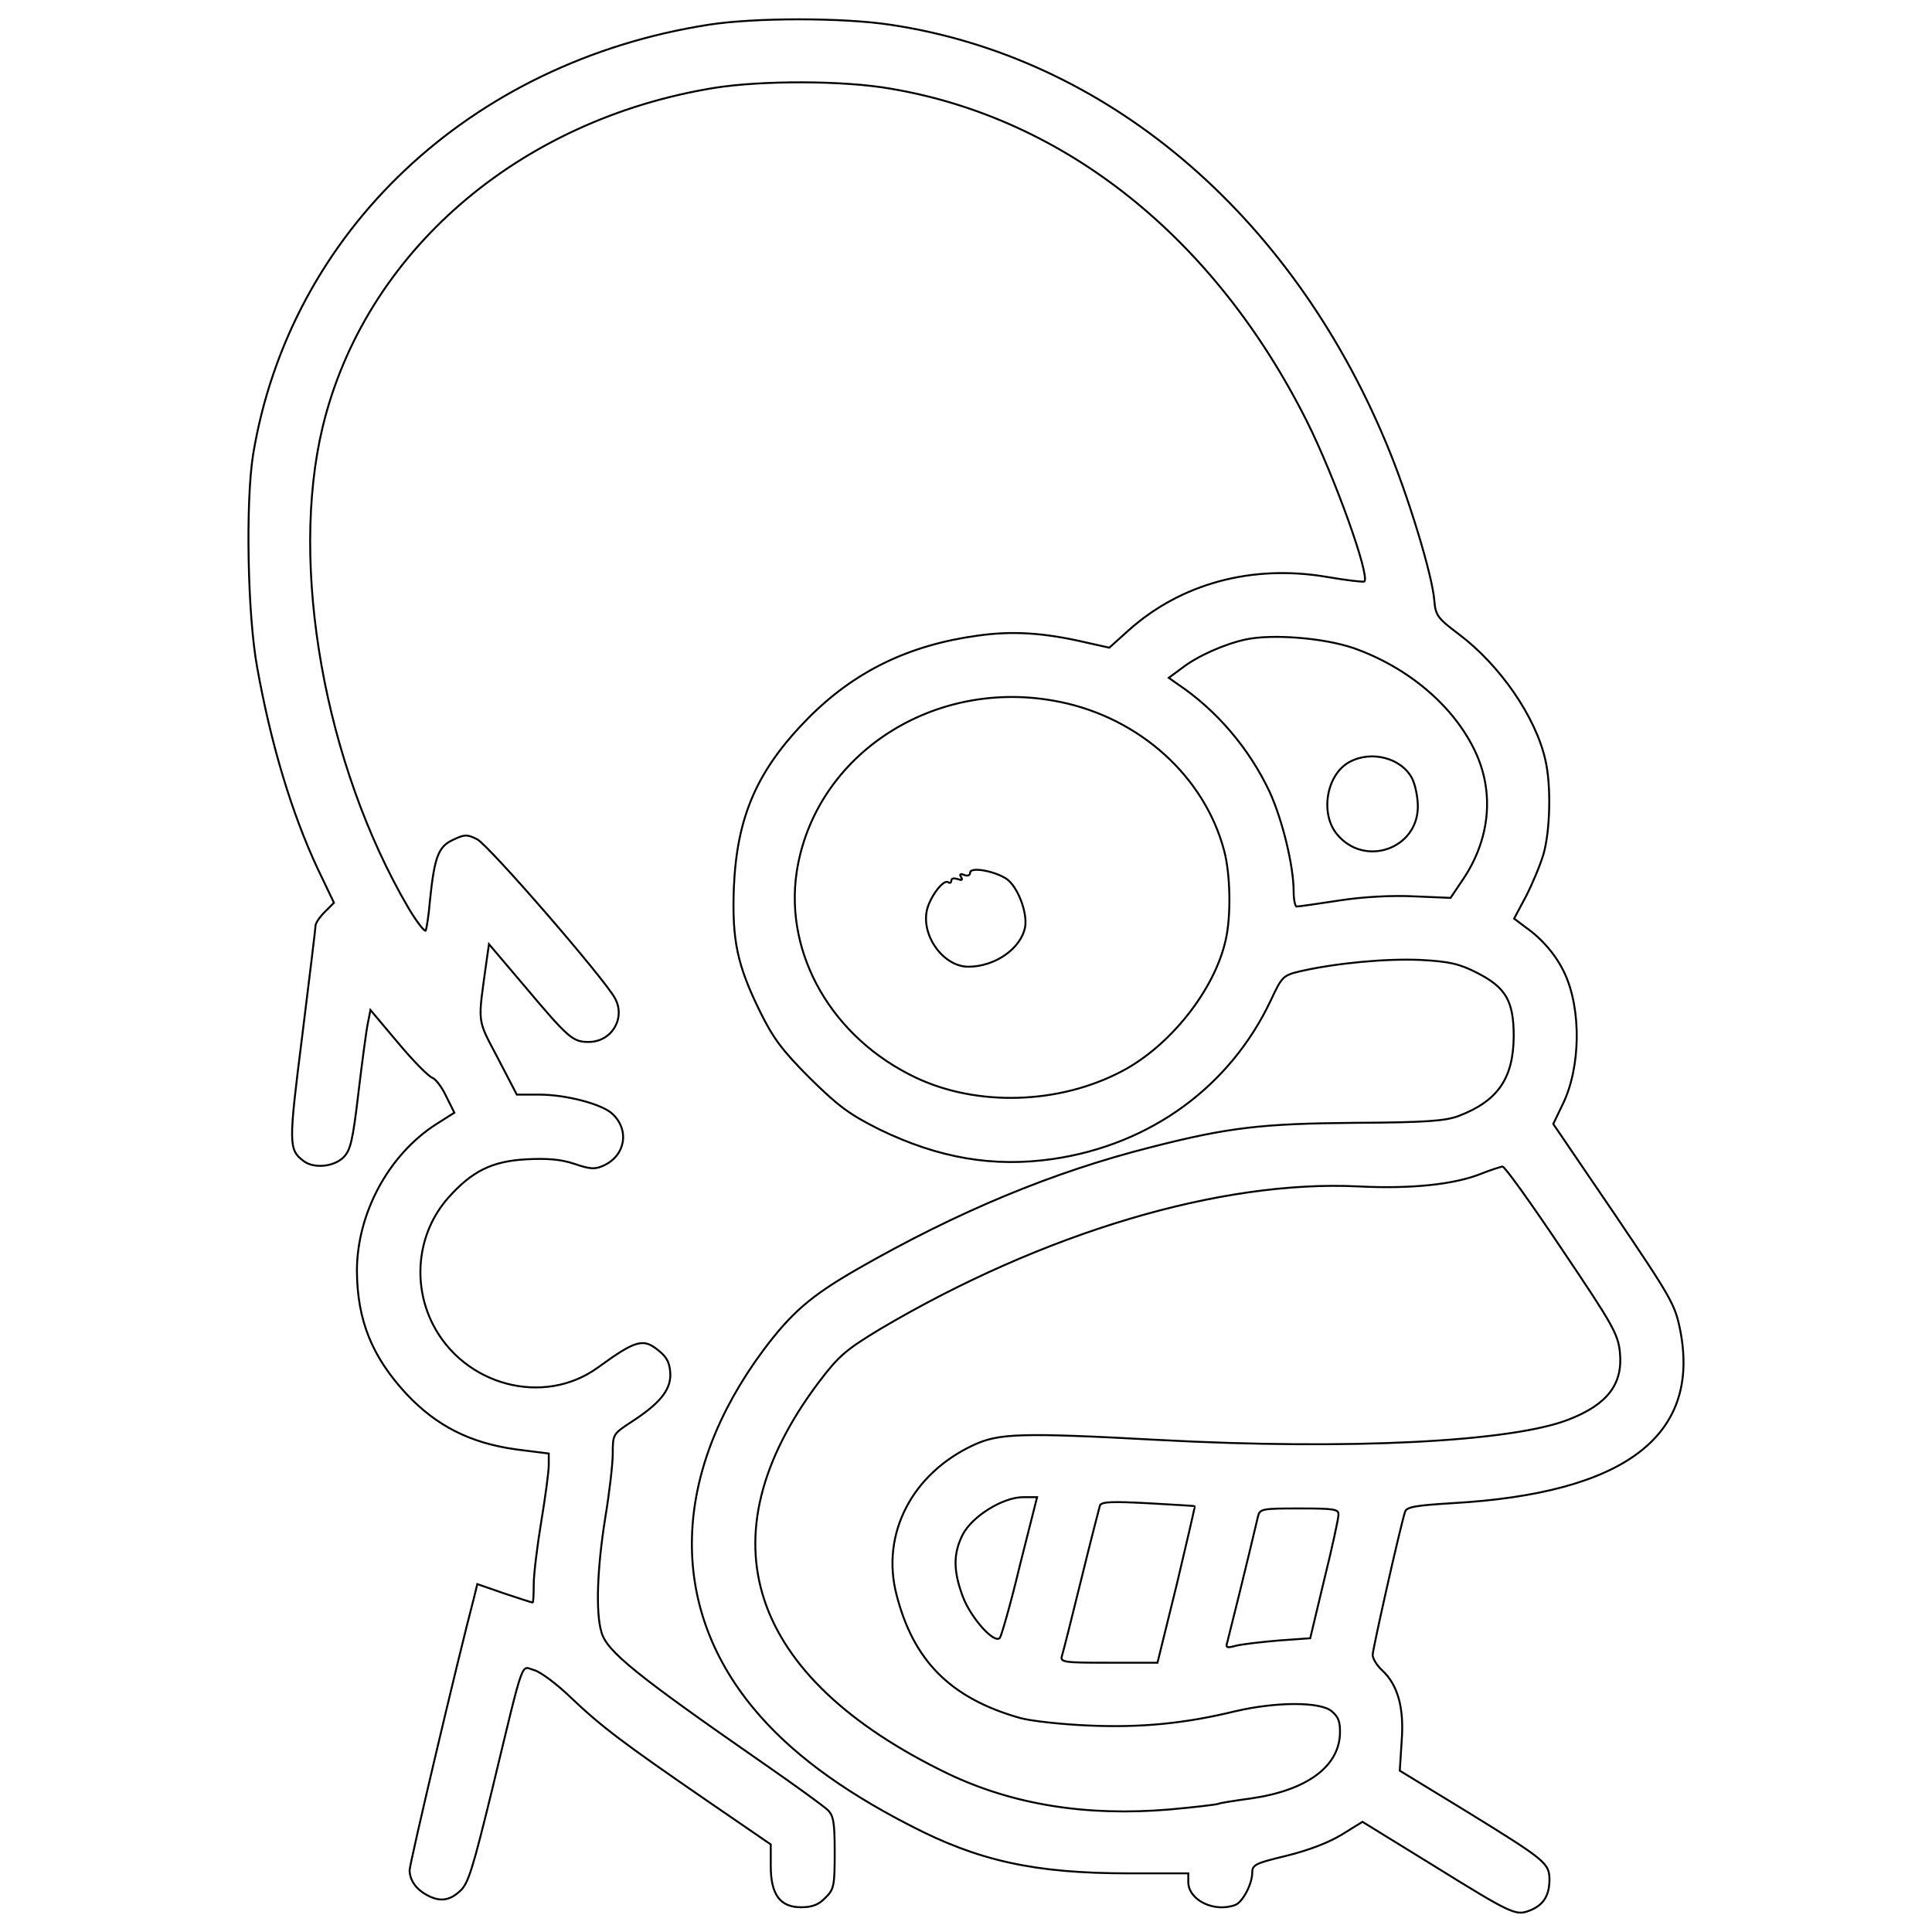
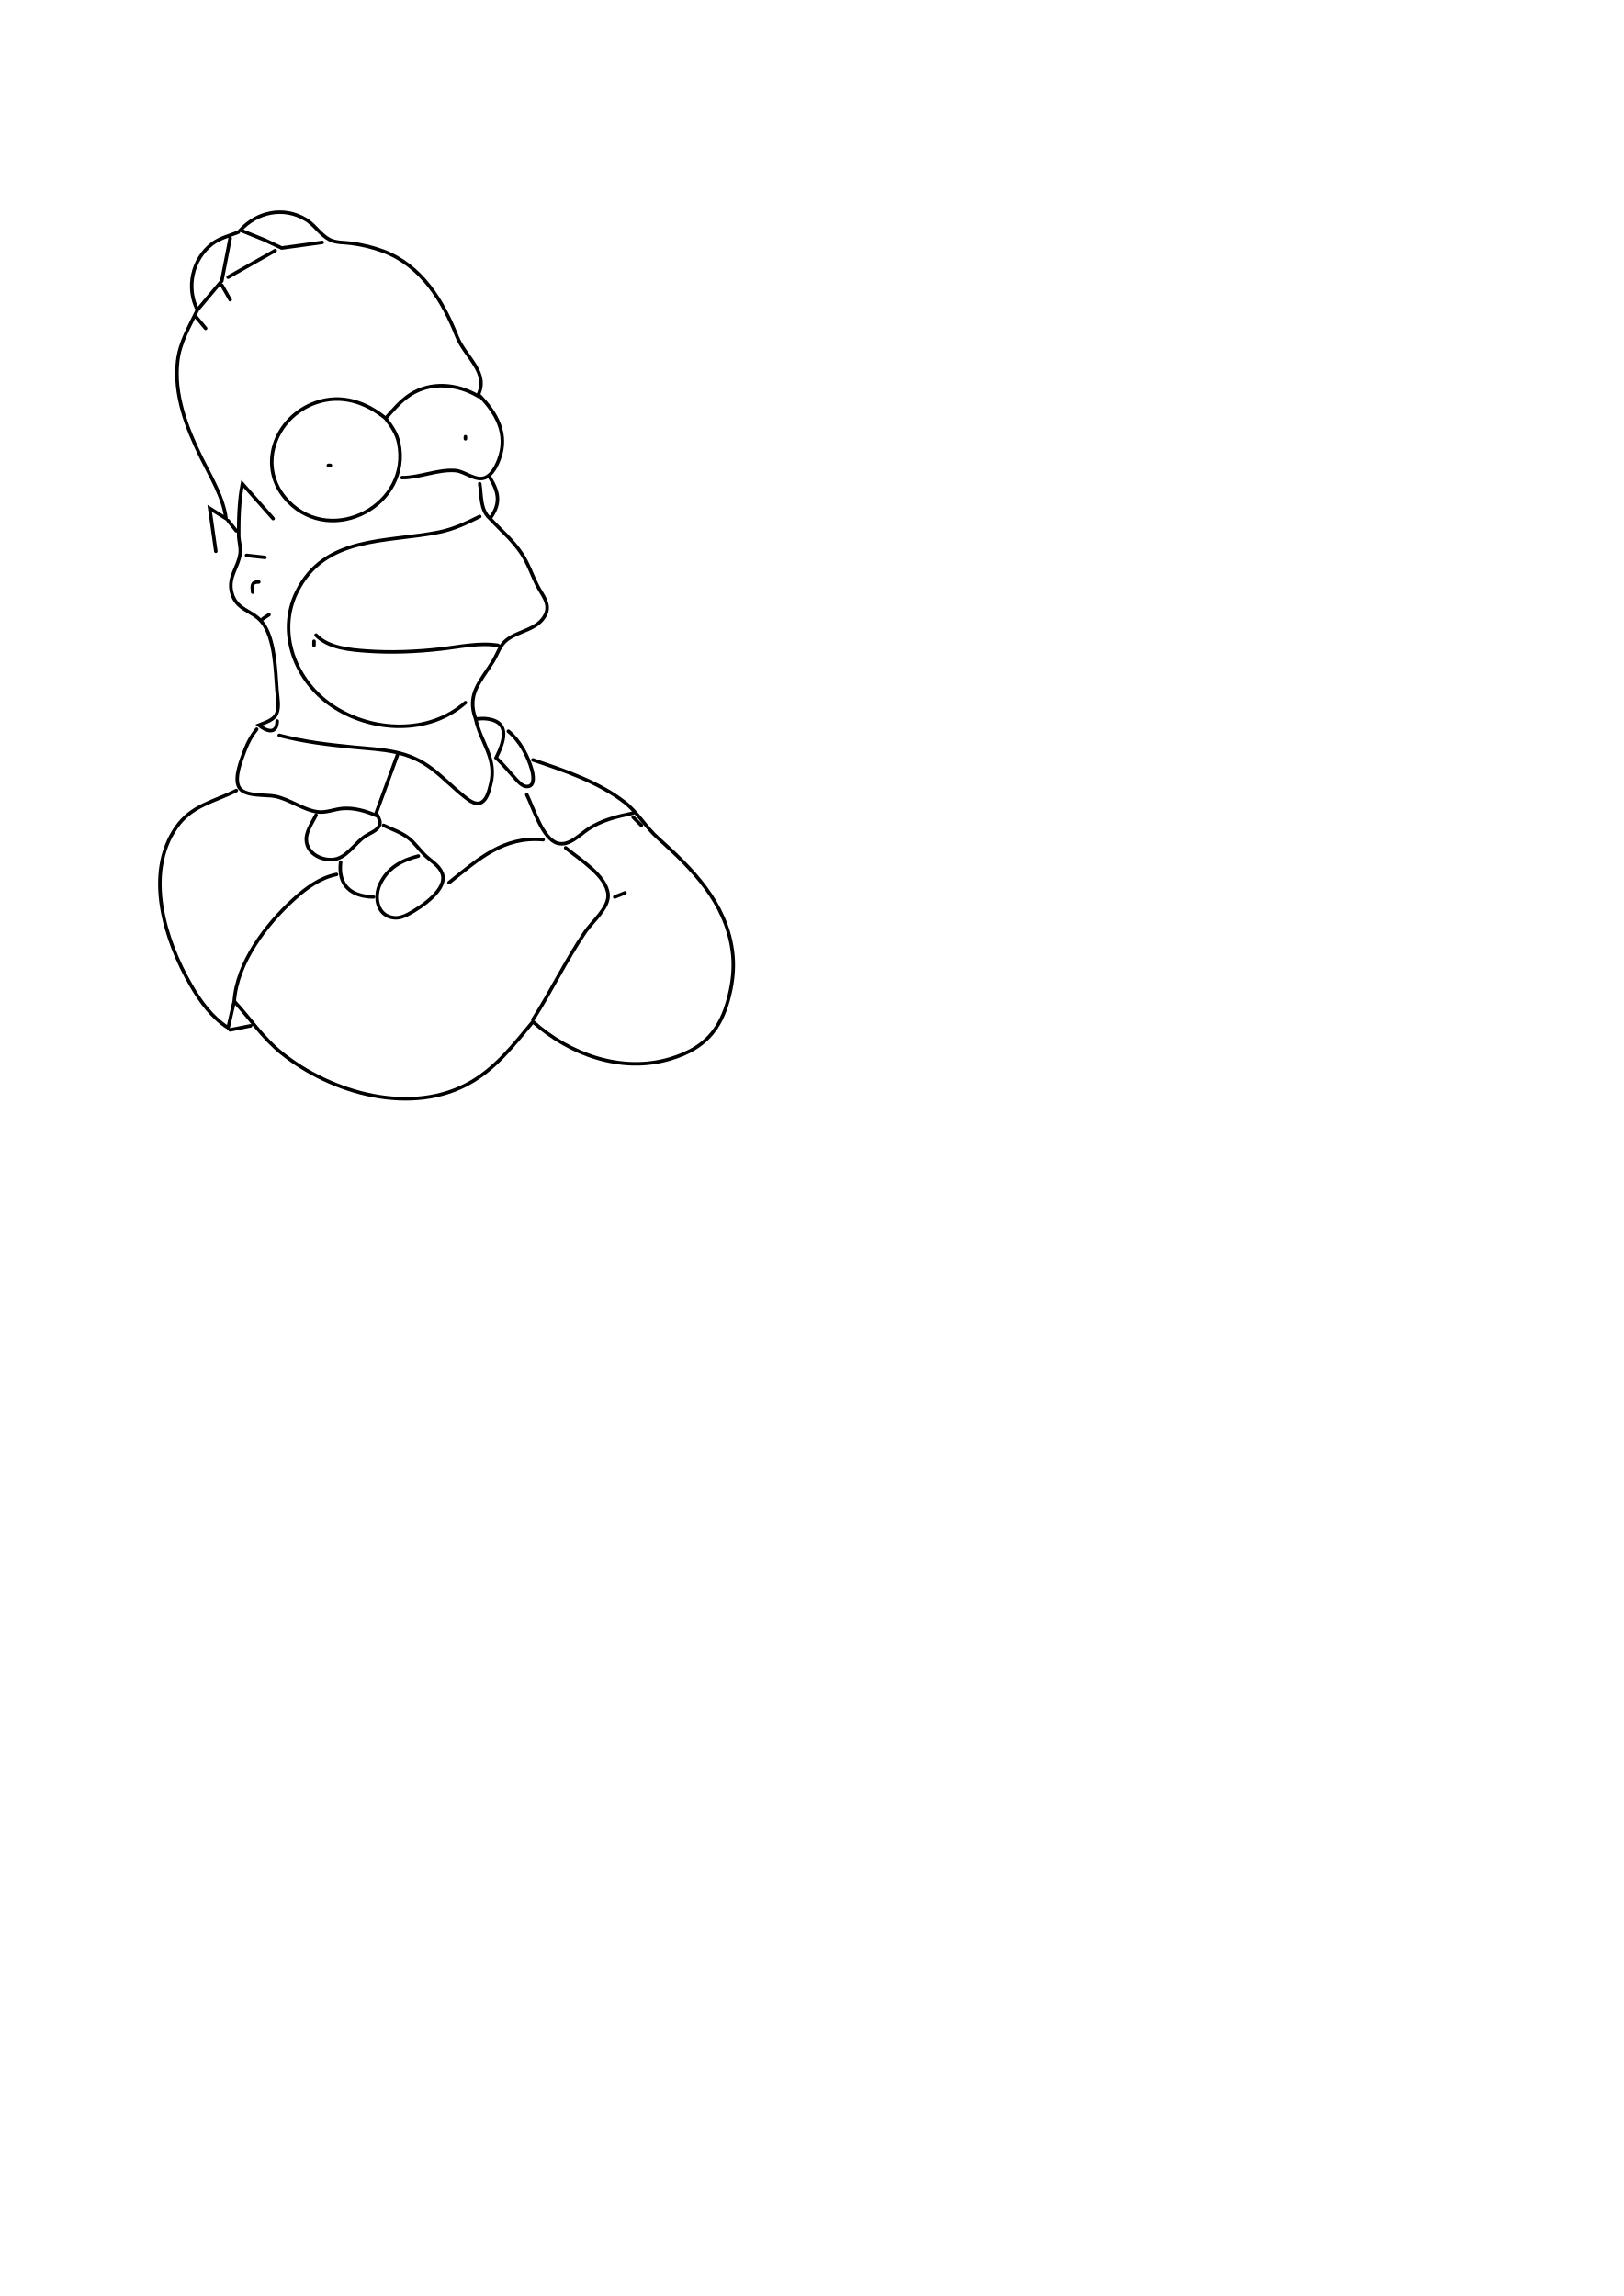
- <svg xmlns="http://www.w3.org/2000/svg" version="1.1" x="0px" y="0px" viewBox="0 0 1000 1000" enable-background="new 0 0 1000 1000" xml:space="preserve" id="svg14">
-   <defs id="defs18" />
-   <g id="g12">
-     <g id="g10" transform="translate(0,512) scale(0.1,-0.1)">
-       <g id="g4578">
-         <path d="M6984.3,1175.6c-118.8-64.2-153.8-268.7-62.3-375.8c142.1-169.4,416.7-74,416.7,146c0,48.7-13.6,112.9-29.2,144.1C7254.9,1197,7097.2,1237.9,6984.3,1175.6z" id="path6" style="fill:none;stroke:#000000;stroke-opacity:1;stroke-width:10;stroke-miterlimit:4;stroke-dasharray:none" />
-         <path d="M5021.4,603.1c0-13.6-13.6-19.5-31.2-11.7c-19.5,7.8-25.3,3.9-15.6-11.7c9.7-15.6,3.9-17.5-17.5-9.7c-19.5,5.8-33.1,3.9-33.1-7.8c0-11.7-7.8-15.6-17.5-7.8c-25.3,13.6-93.5-77.9-109-146c-29.2-134.3,87.6-292.1,214.2-292.1c138.3,0,272.6,93.5,294.1,204.5c13.6,75.9-39,212.3-97.4,251.2C5144.1,612.9,5021.4,634.3,5021.4,603.1z" id="path8" style="fill:none;stroke:#000000;stroke-opacity:1;stroke-width:10;stroke-miterlimit:4;stroke-dasharray:none" />
-         <path d="M3670,4992.3c-1238.5-192.8-2169.2-1071-2360.1-2225.7c-38.9-247.3-29.2-827.6,21.4-1102.2c72.1-401.1,179.2-753.6,311.6-1037.9l85.7-179.2l-48.7-48.7c-25.3-25.3-46.7-56.5-46.7-70.1c0-11.7-31.2-266.8-68.2-564.7c-72.1-570.5-72.1-593.9,7.8-654.3c52.6-38.9,153.8-29.2,204.5,19.5c37,37,48.7,85.7,77.9,334.9c19.5,161.6,40.9,323.2,48.7,360.2l13.6,68.2L2061.6-279c77.9-93.5,157.7-173.3,175.3-179.2s50.6-48.7,72.1-95.4l42.8-85.7l-95.4-60.4C2009-859.3,1847.4-1163,1847.4-1459c1.9-255.1,77.9-444,257-636.8c155.8-165.5,329.1-253.1,566.6-286.2l169.4-21.4v-60.4c0-31.2-17.5-163.6-38.9-292.1c-21.4-128.5-39-274.6-39-325.2c0-52.6-1.9-93.5-5.8-93.5c-3.9,0-70.1,21.4-146,46.7l-140.2,48.7l-17.5-72.1c-77.9-294-333-1374.8-333-1409.8c1.9-52.6,33.1-97.4,91.5-128.5c64.3-35,114.9-29.2,169.4,21.4c42.8,37,66.2,114.9,167.5,529.7c169.4,702.9,146,632.9,218.1,613.4c33.1-9.7,118.8-74,188.9-142.1c157.7-149.9,268.7-233.7,699.1-529.7l334.9-229.8v-111c0-150,48.7-214.2,157.7-214.2c56.5,0,91.5,13.6,124.6,48.7c44.8,42.8,48.7,62.3,48.7,233.7c0,153.8-5.8,190.8-35,220c-19.5,19.5-167.5,126.6-327.1,237.6c-662.1,459.5-817.9,584.2-845.1,683.5c-31.2,103.2-21.4,336.9,19.5,592c21.4,128.5,38.9,278.4,38.9,333c0,99.3,2,101.3,93.5,161.6c148,95.4,206.4,165.5,204.5,249.3c-1.9,52.6-15.6,85.7-54.5,116.8c-83.7,72-120.7,62.3-319.3-81.8c-280.4-204.5-695.2-95.4-856.8,225.9c-107.1,214.2-75.9,473.2,79.8,650.4c122.7,138.2,225.9,190.8,405,200.6c109,5.8,179.2,0,249.2-23.4c85.7-29.2,107.1-29.2,153.8-7.8c111,52.6,132.4,183,42.8,266.8c-54.5,50.6-239.5,99.3-379.7,99.3H2675l-99.3,190.8c-109.1,208.4-103.2,167.5-56.5,506.3l11.7,81.8l185-218.1c227.8-270.7,249.2-288.2,331-288.2c118.8,0,192.8,122.7,136.3,225.9c-52.6,99.3-656.2,796.4-714.6,823.7c-50.6,25.3-64.3,25.3-124.6-3.9c-75.9-35-95.4-89.6-118.8-315.5c-5.8-74-17.5-144.1-21.4-153.8c-5.8-7.8-46.7,44.8-89.6,116.8c-434.2,741.9-617.3,1772-444,2490.5c218.1,901.6,1010.6,1589,2027.1,1754.5c243.4,39,666,39,911.3-3.9c903.5-151.9,1678.5-771.1,2155.6-1721.4c144.1-288.2,327.1-798.4,297.9-829.5c-5.8-3.9-91.5,5.8-192.8,23.4c-387.5,66.2-757.5-33.1-1030.1-278.5l-97.4-87.6l-130.5,29.2c-212.3,48.7-373.9,58.4-551.1,33.1c-356.3-48.7-636.8-185-876.3-426.4c-264.8-268.7-370-508.3-385.6-880.2c-9.7-270.7,17.5-399.2,136.3-640.6c66.2-134.4,112.9-198.6,257-342.7c149.9-148,206.4-188.9,362.2-266.8c305.7-148,588.1-196.7,897.7-151.9c504.3,74,917.2,375.8,1127.5,823.7c56.5,120.7,62.3,126.6,151.9,148c188.9,42.8,445.9,66.2,621.2,58.4c148-7.8,200.6-19.5,292.1-66.2c149.9-75.9,190.8-146,190.8-329.1c-1.9-218.1-81.8-334.9-286.2-412.8c-68.1-25.3-169.4-33.1-531.6-35c-484.9-3.9-658.2-23.4-1061.3-126.6c-508.2-128.5-998.9-333-1518.9-630.9c-243.4-140.2-340.8-225.9-486.8-420.6c-473.2-638.7-492.7-1318.3-50.6-1851.8c183-222,447.9-420.6,812-607.5c352.5-183.1,644.5-247.3,1129.4-247.3h309.6v-44.8c0-93.5,134.4-159.7,243.4-118.8c38.9,15.6,87.6,109.1,87.6,167.5c0,40.9,17.5,48.7,179.2,87.6c111,27.2,218.1,68.2,284.3,109l107.1,66.2l360.3-222c414.8-257,432.3-264.8,504.3-237.6c70.1,27.3,101.3,74,103.2,155.8c0,89.6-13.6,101.3-430.3,358.3L7245.2-4045l9.7,151.9c13.6,173.3-19.5,292.1-101.3,368c-27.3,25.3-48.7,60.4-48.7,79.8c0,27.3,138.2,644.6,167.5,740c7.8,25.3,52.6,33.1,243.4,44.8c891.9,50.6,1285.2,346.6,1182,889.9c-27.2,138.3-42.8,165.5-342.7,609.5l-315.5,463.5l48.7,101.2c93.5,190.8,97.4,492.7,9.7,679.6c-42.8,91.5-114.9,177.2-204.5,239.5l-56.5,42.8l60.4,112.9c33.1,64.3,74,161.6,91.5,220c35,120.7,40.9,358.3,9.7,488.8c-50.6,223.9-235.6,490.7-447.9,650.4c-109.1,81.8-120.7,97.4-126.6,173.3c-9.7,130.5-136.3,547.2-249.3,815.9c-498.5,1195.6-1454.6,1999.8-2568.4,2165.4C4359.4,5029.2,3909.5,5029.2,3670,4992.3z M7005.7,1765.6c282.4-99.3,519.9-299.9,630.9-537.4c99.3-212.3,76-455.7-68.2-666l-60.4-89.6l-187,7.8c-114.9,5.8-264.8-1.9-389.4-21.4c-112.9-17.5-210.3-31.2-220.1-31.2c-7.8,0-15.6,35-15.6,77.9c0,132.4-58.4,371.9-124.6,516c-105.2,223.9-274.6,422.6-475.1,556.9l-46.7,33.1l66.2,48.7c81.8,64.3,223.9,126.6,333,149.9C6587,1839.6,6851.9,1818.2,7005.7,1765.6z M5484.9,1487.2c414.8-83.7,749.7-387.5,851-769.2c33.1-122.7,37-340.8,7.8-465.4c-58.4-259-288.2-547.2-537.4-677.6C5481-596.4,5058.4-608.1,4741-458.1C4308.7-253.7,4059.5,178.6,4123.7,607C4217.2,1216.5,4838.4,1619.6,5484.9,1487.2z M8084.5-1346.1c260.9-387.5,290.2-438.1,299.9-531.6c17.5-165.5-64.2-272.6-266.8-350.5c-296-114.9-1133.3-157.7-2116.7-105.1c-718.5,39-831.5,35-963.9-27.3c-317.4-148-477.1-459.5-397.2-771.1c87.6-346.6,282.4-539.4,640.6-640.7c56.5-15.6,216.1-33.1,354.4-38.9c270.7-11.7,494.6,9.7,759.5,74c208.4,48.7,438.1,50.6,498.5,0c35-29.2,44.8-54.5,42.8-118.8c-7.8-171.3-175.3-292.1-463.4-333c-85.7-11.7-159.7-23.4-165.5-27.3c-7.8-3.9-120.8-17.5-251.2-29.2c-434.3-37-814,25.3-1148.9,185c-1035.9,500.4-1275.5,1220.9-667.9,2027.1c103.2,136.3,140.2,167.5,317.4,274.6c843.1,498.5,1764.2,773.1,2475,738c272.6-13.6,496.6,9.7,636.8,66.2c48.7,19.5,99.3,35,109,37C7788.5-917.7,7926.8-1110.4,8084.5-1346.1z M5278.5-2983.7c-46.7-196.7-95.4-364.1-103.2-373.9c-29.2-33.1-151.9,105.2-192.8,216.2c-48.7,132.4-48.7,220,0,317.4c48.7,95.4,208.4,194.7,313.5,194.7h72L5278.5-2983.7z M6183.9-2676.1c1.9-1.9-40.9-185-93.5-407l-99.3-403.1H5738c-229.8,0-251.2,2-241.5,35c5.9,17.5,50.6,194.7,99.3,393.4c48.7,198.6,93.5,371.9,97.4,385.5c7.8,19.5,62.3,21.4,247.3,11.7C6072.9-2668.3,6182-2674.1,6183.9-2676.1z M6927.8-2720.8c0-19.5-33.1-171.4-74-336.9l-72.1-301.8l-163.6-11.7c-91.5-7.8-190.8-19.5-222-27.3c-48.7-13.6-52.6-9.7-42.9,21.4c7.8,29.2,103.2,412.8,157.7,646.5c9.7,40.9,19.5,42.9,214.2,42.9C6908.3-2687.7,6929.8-2691.6,6927.8-2720.8z" id="path4" style="fill:none;stroke:#000000;stroke-opacity:1;stroke-width:10;stroke-miterlimit:4;stroke-dasharray:none" />
-       </g>
-     </g>
+ <svg xmlns="http://www.w3.org/2000/svg" width="210mm" height="297mm" viewBox="0 0 210 297" version="1.1" id="svg8">
+   <defs id="defs2" />
+   <g id="layer1">
+     <path id="path917" transform="translate(18.9177,26.8604) scale(0.264583,0.264583)" style="stroke-width:1.72;stroke:#000000;stroke-linecap:round;fill:none" d="M86 17L66.197 19.726L57.912 15.83L46 11C54.305 1.995 67.173 -0.684 77.984 5.804C82.366 8.434 85.147 13.344 89.605 15.637C92.733 17.245 96.598 16.979 100 17.413C105.416 18.104 110.892 19.406 116 21.339C134.44 28.315 144.973 45.482 151.876 62.999C155.867 73.129 167.994 80.729 162 92C151.975 86.142 139.157 84.888 129.018 91.438C124.314 94.477 120.712 98.88 117 103C119.837 106.69 122.436 110.354 123.402 115.001C129.683 145.231 91.013 165.874 69.406 143.649C53.615 127.407 62.532 102.377 83 95.312C95.37 91.043 107.237 95.028 117 103M41 15L36.913 35.803L25 50C19.449 39.228 22.379 25.312 32.114 17.77C35.882 14.851 40.648 13.755 45 12M63 21L40 34M37 38L41 45M25 50C21.071 58.153 16.418 65.819 15.338 75C13.421 91.278 19.714 107.652 26.762 122C31.422 131.487 37.586 141.394 39 152L31 147L34 168M24 53L29 59M163 92C171.337 100.636 177.016 110.765 172.449 122.995C171.227 126.267 169.084 130.611 165.637 132.017C160.973 133.92 155.737 128.855 151 128.525C142.284 127.917 133.764 132.042 125 132M156 112L156 113M89 126L90 126M168 132C172.49 139.407 173.319 144.844 168 152C173.244 157.568 179.116 162.607 183.403 169C186.754 173.998 188.505 179.555 191.199 184.864C193.441 189.283 197.695 193.62 195.187 198.871C191.616 206.347 182.259 206.725 176.328 211.243C172.79 213.938 171.784 218.099 169.552 221.729C163.42 231.704 156.496 237.752 161 250C163.06 249.817 165.005 249.646 167.066 249.974C178.422 251.781 174.64 261.576 171 269C174.699 272.344 177.607 276.148 180.997 279.764C182.366 281.224 184.299 283.288 186.534 283.007C190.111 282.558 189.123 277.248 188.515 274.992C186.653 268.079 182.528 260.571 177 256M64 251C63.853 257.606 58.989 256.257 55 253C57.994 251.737 62.223 250.712 63.691 247.477C65.191 244.17 64.157 239.489 63.895 236C63.178 226.476 62.888 210.429 56.628 202.705C51.736 196.669 43.847 196.876 41.722 187.988C39.909 180.404 45.006 175.947 45.9 169C46.286 165.995 45.197 163.006 45.181 160C45.139 152.006 45.411 142.832 47 135L62 152M163 135C163.968 141.079 163.162 147.584 168 152M156 242C138.2 257.767 110.366 256.583 91 243.634C73.06 231.639 63.705 208.065 73.512 188C87.11 160.177 117.546 163.797 143 158.671C150.2 157.221 156.477 154.254 163 151M40 153L44 158M49 170L58 171M52 188C51.631 184.796 51.45 182.932 55 183M57 201L60 199M83 209C89.039 215.341 99.66 216.202 108 216.798C119.933 217.651 132.135 217.119 144 215.779C153.394 214.718 162.555 212.537 172 214M82 212L82 214M161 250C163.584 261.757 171.602 269.418 168.319 281.998C167.583 284.819 166.731 288.949 164.082 290.655C161.308 292.44 158.152 290.038 155.993 288.363C150.439 284.052 145.584 278.901 140 274.602C127.691 265.125 115.866 265.171 101 263.742C88.951 262.583 76.72 261.082 65 258M123 267L112 297C106.868 294.88 101.625 293.332 96 293.766C92.005 294.074 88.033 295.906 84 295.427C76.808 294.574 70.258 289.289 63 287.808C58.462 286.882 47.754 288.084 45.274 283.266C42.815 278.487 46.611 269.596 48.328 265.007C49.723 261.279 51.518 258.094 54 255M189 270C204.086 275.099 221.121 280.784 233.796 290.688C240.255 295.735 244.067 302.761 250.087 308.161C266.976 323.311 283.109 339.499 286.449 363C287.398 369.68 286.96 376.426 285.526 383C284.146 389.323 282.153 395.566 278.539 400.995C273.104 409.156 265.196 413.467 256 416.193C232.279 423.227 206.914 414.018 189 398C179.952 408.879 171.411 420.093 159 427.4C130.093 444.42 90.394 433.001 66 413.212C56.759 405.716 50.895 396.541 43 388L40 401C31.999 395.82 26.48 388.163 21.748 380C9.225 358.395 -1.124 325.719 14.627 303.035C22.204 292.122 33.005 290.544 44 285M186 287C189.193 293.325 193.684 308.743 201.12 310.757C206.726 312.275 211.753 306.605 216 303.835C223.041 299.244 229.966 297.763 238 296M83 297C81.502 299.911 79.555 302.845 78.65 306.011C76.414 313.832 83.658 319.091 90.902 318.734C97.742 318.397 101.747 310.865 107.001 307.328C109.177 305.863 112.724 304.717 113.914 302.185C114.781 300.341 113.714 298.66 113 297M238 298L242 302M116 302C119.985 303.89 124.332 305.313 127.895 307.971C131.285 310.502 133.525 314.068 136.582 316.929C139.372 319.541 142.967 321.501 144.528 325.178C147.936 333.207 133.924 342.31 127.967 345.463C125.852 346.583 123.455 347.428 121.025 347.153C112.908 346.235 111.31 337.226 114.137 331.005C117.826 322.886 124.712 319.063 133 317M148 330C162.407 318.552 174.479 307.265 194 309M205 313C211.462 318.377 225.202 326.643 225.743 336C226.114 342.414 217.994 349.076 214.636 354C205.242 367.771 197.998 382.964 189 397M95 320C93.658 331.338 100.088 336.761 111 337M43 388C44.349 369.115 58.491 350.554 72.004 338.234C78.099 332.678 84.807 327.66 93 326M229 337L234 335M51 400L41 402" />
  </g>
</svg>
